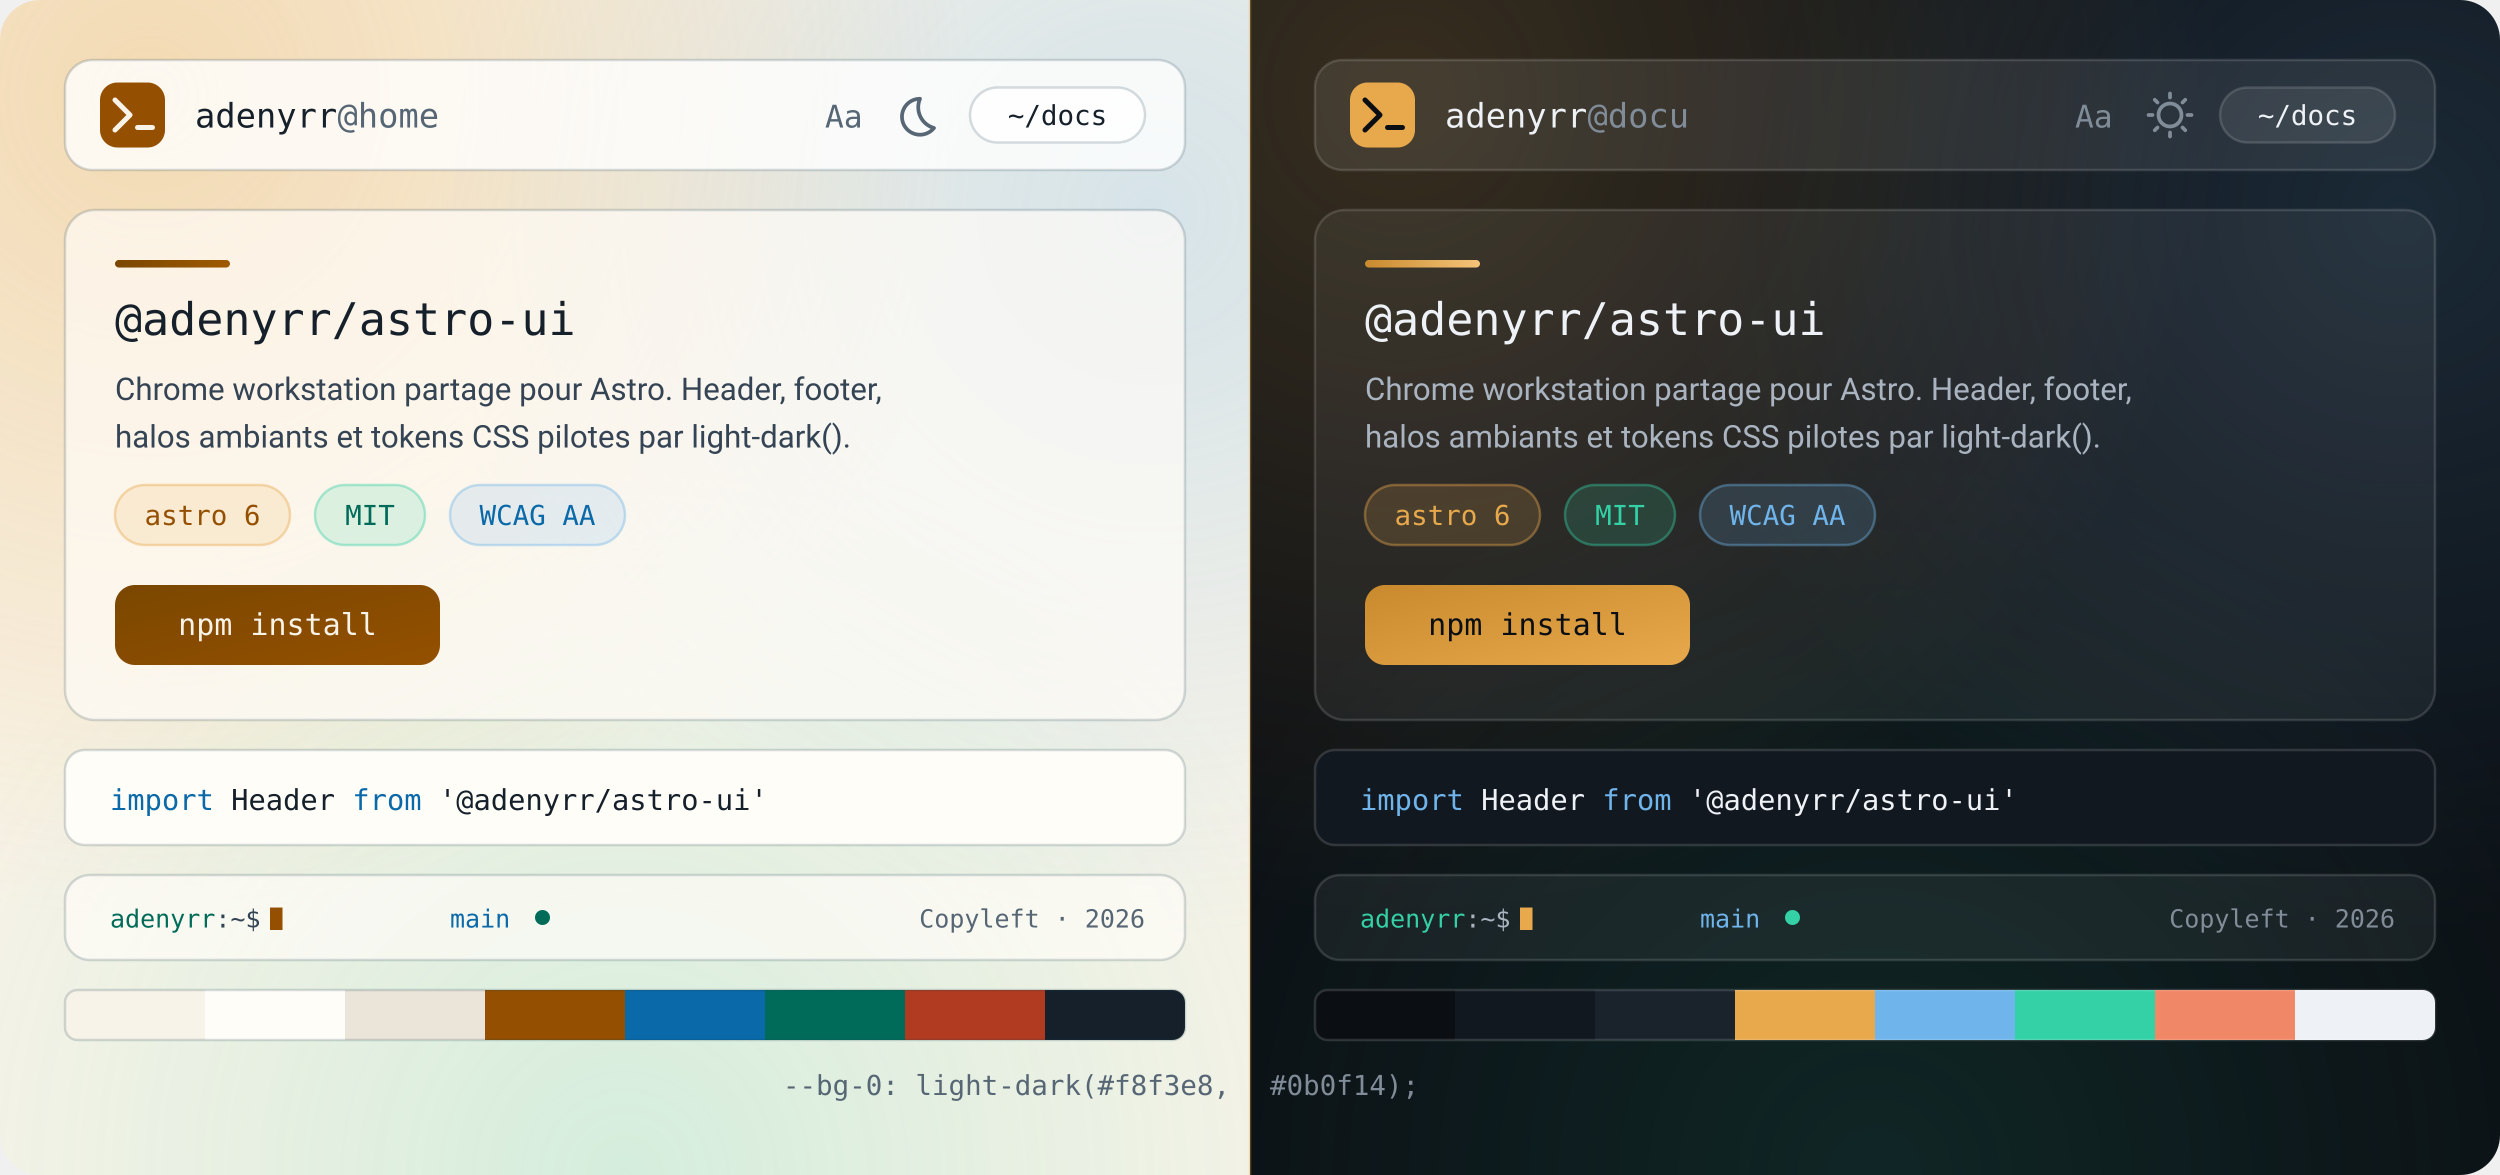
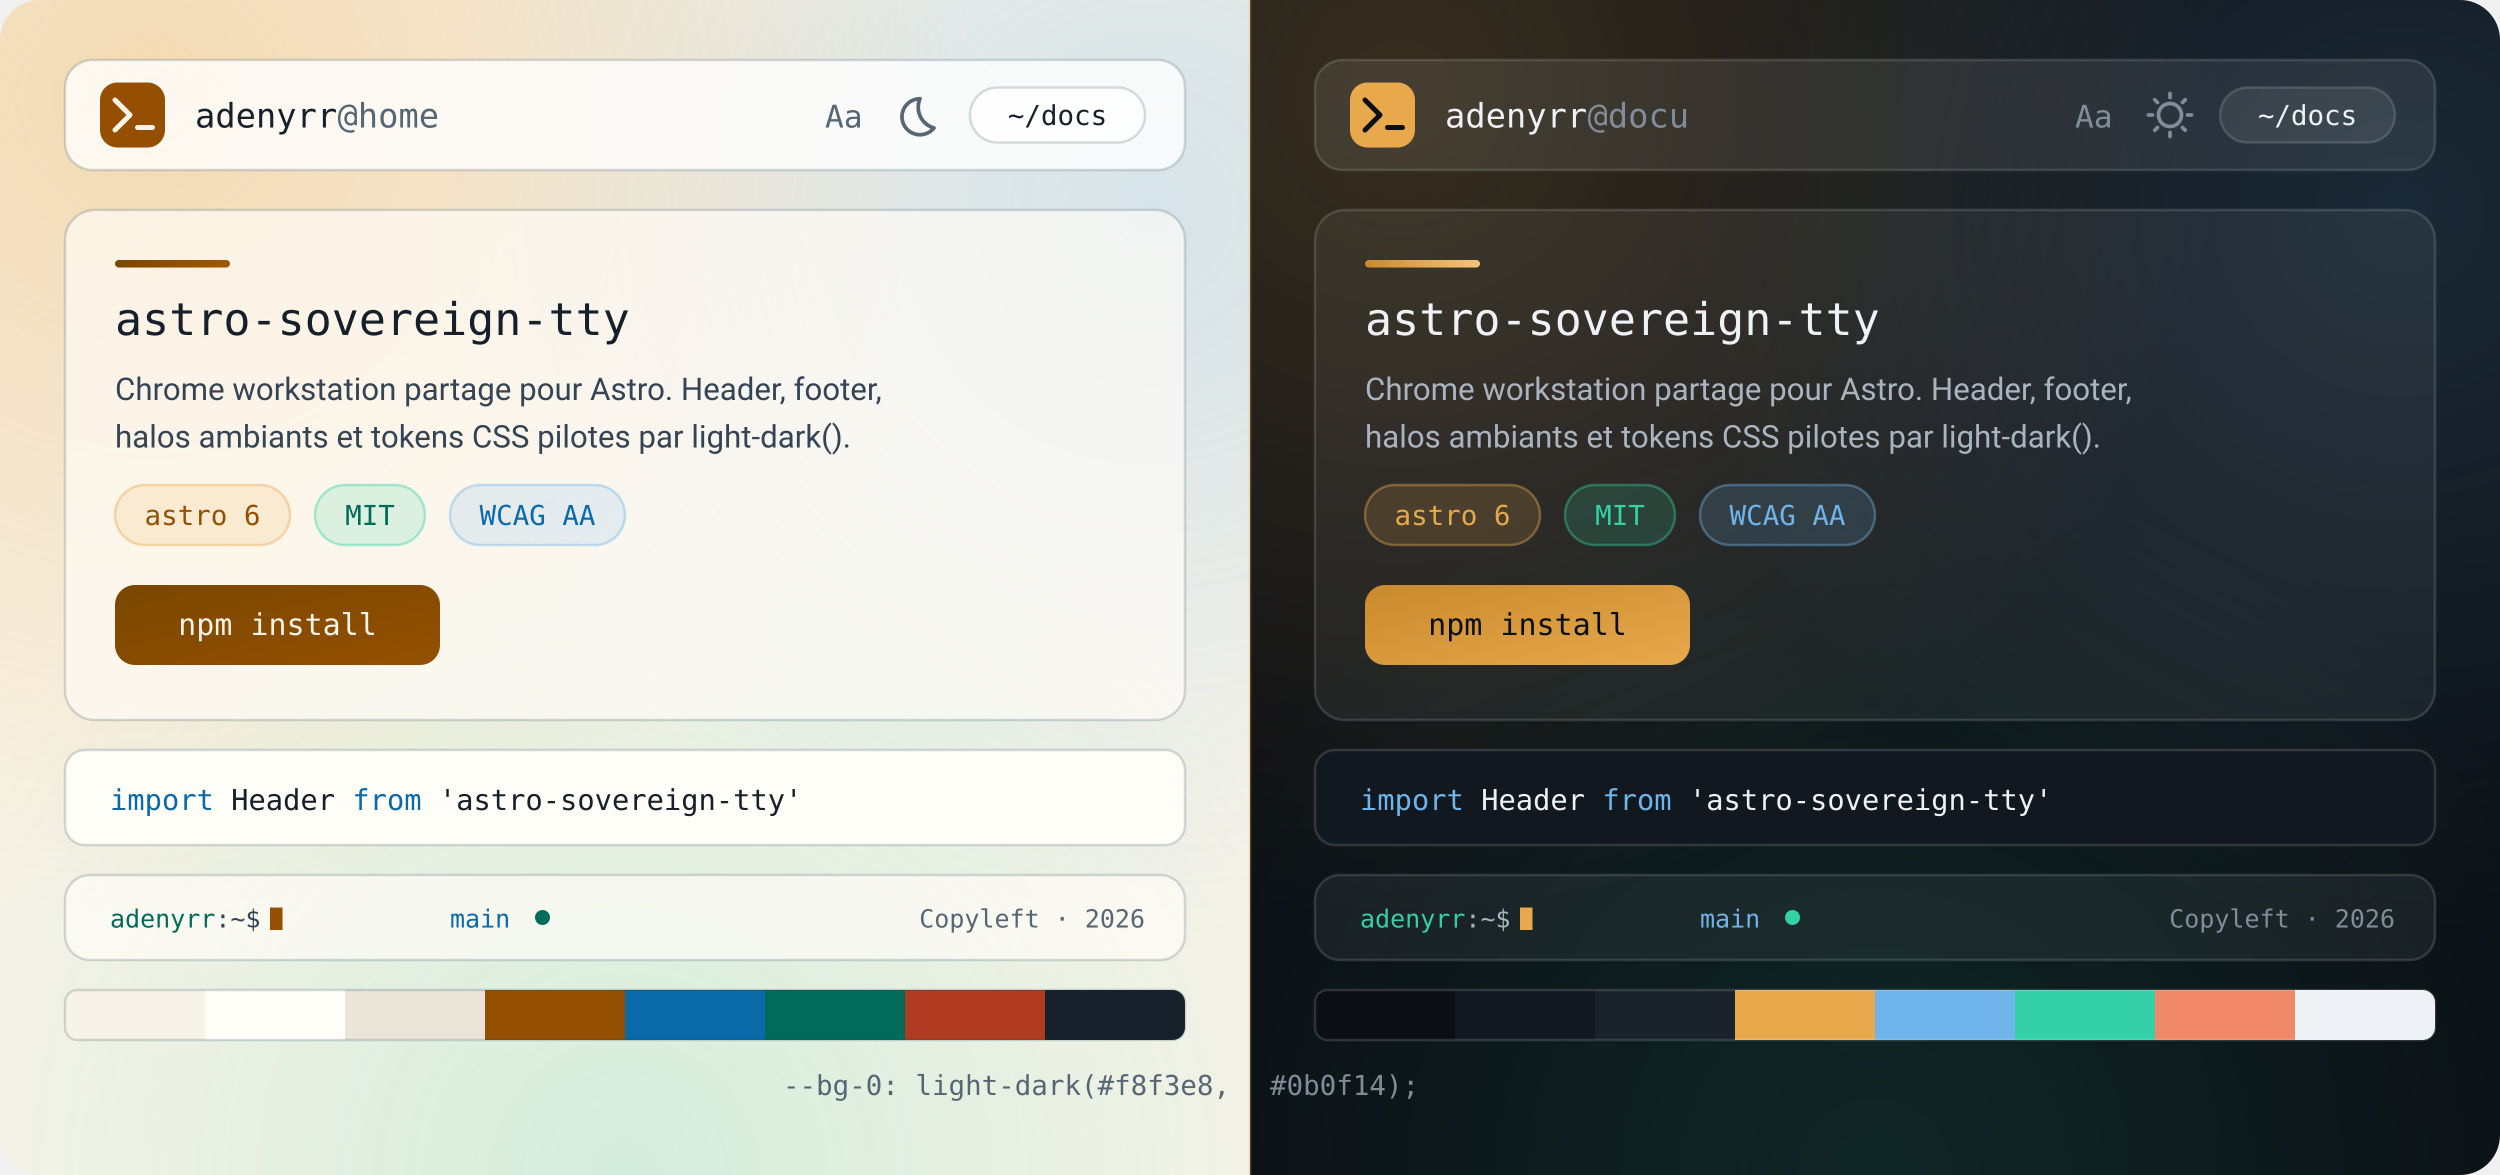
- <svg xmlns="http://www.w3.org/2000/svg" width="1000" height="470" viewBox="0 0 1000 470" role="img" aria-label="Apercu de @adenyrr/astro-ui : le meme chrome workstation rendu en theme clair a gauche et en theme sombre a droite.">
+ <svg xmlns="http://www.w3.org/2000/svg" width="1000" height="470" viewBox="0 0 1000 470" role="img" aria-label="Apercu de astro-sovereign-tty : le meme chrome workstation rendu en theme clair a gauche et en theme sombre a droite.">
  <defs>
    <clipPath id="round">
      <rect x="0" y="0" width="1000" height="470" rx="16" />
    </clipPath>
    <clipPath id="halfL">
      <rect x="0" y="0" width="500" height="470" />
    </clipPath>
    <clipPath id="halfD">
      <rect x="500" y="0" width="500" height="470" />
    </clipPath>
    <clipPath id="stripL">
      <rect x="26" y="396" width="448" height="20" rx="5" />
    </clipPath>
    <clipPath id="stripD">
      <rect x="526" y="396" width="448" height="20" rx="5" />
    </clipPath>
    <radialGradient id="lAmber" gradientUnits="userSpaceOnUse" cx="60" cy="38" r="330">
      <stop offset="0" stop-color="#e8a94c" stop-opacity=".34" />
      <stop offset="1" stop-color="#e8a94c" stop-opacity="0" />
    </radialGradient>
    <radialGradient id="lBlue" gradientUnits="userSpaceOnUse" cx="460" cy="85" r="290">
      <stop offset="0" stop-color="#6fb4ea" stop-opacity=".25" />
      <stop offset="1" stop-color="#6fb4ea" stop-opacity="0" />
    </radialGradient>
    <radialGradient id="lTeal" gradientUnits="userSpaceOnUse" cx="250" cy="470" r="300">
      <stop offset="0" stop-color="#34d1a6" stop-opacity=".18" />
      <stop offset="1" stop-color="#34d1a6" stop-opacity="0" />
    </radialGradient>
    <radialGradient id="dAmber" gradientUnits="userSpaceOnUse" cx="560" cy="38" r="330">
      <stop offset="0" stop-color="#e8a94c" stop-opacity=".20" />
      <stop offset="1" stop-color="#e8a94c" stop-opacity="0" />
    </radialGradient>
    <radialGradient id="dBlue" gradientUnits="userSpaceOnUse" cx="960" cy="85" r="290">
      <stop offset="0" stop-color="#6fb4ea" stop-opacity=".16" />
      <stop offset="1" stop-color="#6fb4ea" stop-opacity="0" />
    </radialGradient>
    <radialGradient id="dTeal" gradientUnits="userSpaceOnUse" cx="750" cy="470" r="300">
      <stop offset="0" stop-color="#34d1a6" stop-opacity=".12" />
      <stop offset="1" stop-color="#34d1a6" stop-opacity="0" />
    </radialGradient>
    <linearGradient id="lBtn" x1="0" y1="0" x2="1" y2="1">
      <stop offset="0" stop-color="#7a4700" />
      <stop offset="1" stop-color="#945000" />
    </linearGradient>
    <linearGradient id="dBtn" x1="0" y1="0" x2="1" y2="1">
      <stop offset="0" stop-color="#c98a2e" />
      <stop offset="1" stop-color="#e8a94c" />
    </linearGradient>
    <linearGradient id="lRule" x1="0" y1="0" x2="1" y2="0">
      <stop offset="0" stop-color="#7a4700" />
      <stop offset="1" stop-color="#9f5900" />
    </linearGradient>
    <linearGradient id="dRule" x1="0" y1="0" x2="1" y2="0">
      <stop offset="0" stop-color="#c98a2e" />
      <stop offset="1" stop-color="#f5c47a" />
    </linearGradient>
  </defs>
  <g clip-path="url(#round)">
    <g clip-path="url(#halfL)">
      <rect x="0" y="0" width="500" height="470" fill="#f8f3e8" />
      <circle cx="60" cy="38" r="330" fill="url(#lAmber)" />
      <circle cx="460" cy="85" r="290" fill="url(#lBlue)" />
      <circle cx="250" cy="470" r="300" fill="url(#lTeal)" />
      <rect x="26" y="24" width="448" height="44" rx="11" fill="#ffffff" fill-opacity=".792" stroke="#1d4052" stroke-opacity=".18" />
      <rect x="40" y="33" width="26" height="26" rx="7" fill="#945000" />
      <path d="M46 40 L52 46 L46 52" fill="none" stroke="#f8f3e8" stroke-width="2" stroke-linecap="round" stroke-linejoin="round" />
      <rect x="54" y="50" width="8" height="2" rx="1" fill="#f8f3e8" />
      <text x="78" y="51" font-family="ui-monospace,'SF Mono',Menlo,Consolas,monospace" font-size="13.5" fill="#15202b">adenyrr</text>
      <text x="135" y="51" font-family="ui-monospace,'SF Mono',Menlo,Consolas,monospace" font-size="13.5" fill="#566675">@home</text>
      <text x="330" y="51" font-family="ui-monospace,'SF Mono',Menlo,Consolas,monospace" font-size="12.5" fill="#566675">Aa</text>
      <path d="M368 39.5a7.2 7.2 0 1 0 5.6 11.7 8.6 8.6 0 0 1-5.6-11.7z" fill="none" stroke="#566675" stroke-width="1.5" stroke-linejoin="round" />
      <rect x="388" y="35" width="70" height="22" rx="11" fill="#ffffff" fill-opacity=".792" stroke="#1d4052" stroke-opacity=".18" />
      <text x="423" y="50" text-anchor="middle" font-family="ui-monospace,'SF Mono',Menlo,Consolas,monospace" font-size="11" fill="#15202b">~/docs</text>
      <rect x="26" y="84" width="448" height="204" rx="12" fill="#fffdf8" fill-opacity=".68" stroke="#1d4052" stroke-opacity=".18" />
      <rect x="46" y="104" width="46" height="3" rx="1.5" fill="url(#lRule)" />
-       <text x="46" y="134" font-family="ui-monospace,'SF Mono',Menlo,Consolas,monospace" font-size="18" fill="#15202b">@adenyrr/astro-ui</text>
+       <text x="46" y="134" font-family="ui-monospace,'SF Mono',Menlo,Consolas,monospace" font-size="18" fill="#15202b">astro-sovereign-tty</text>
      <text x="46" y="160" font-family="ui-sans-serif,-apple-system,'Segoe UI',Roboto,Helvetica,Arial,sans-serif" font-size="12.5" fill="#344454">Chrome workstation partage pour Astro. Header, footer,</text>
      <text x="46" y="179" font-family="ui-sans-serif,-apple-system,'Segoe UI',Roboto,Helvetica,Arial,sans-serif" font-size="12.5" fill="#344454">halos ambiants et tokens CSS pilotes par light-dark().</text>
      <rect x="46" y="194" width="70" height="24" rx="12" fill="#e8a94c" fill-opacity=".16" stroke="#e8a94c" stroke-opacity=".40" />
      <text x="81" y="210" text-anchor="middle" font-family="ui-monospace,'SF Mono',Menlo,Consolas,monospace" font-size="11" fill="#945000">astro 6</text>
      <rect x="126" y="194" width="44" height="24" rx="12" fill="#34d1a6" fill-opacity=".16" stroke="#34d1a6" stroke-opacity=".40" />
      <text x="148" y="210" text-anchor="middle" font-family="ui-monospace,'SF Mono',Menlo,Consolas,monospace" font-size="11" fill="#006b59">MIT</text>
      <rect x="180" y="194" width="70" height="24" rx="12" fill="#6fb4ea" fill-opacity=".16" stroke="#6fb4ea" stroke-opacity=".40" />
      <text x="215" y="210" text-anchor="middle" font-family="ui-monospace,'SF Mono',Menlo,Consolas,monospace" font-size="11" fill="#0969a9">WCAG AA</text>
      <rect x="46" y="234" width="130" height="32" rx="8" fill="url(#lBtn)" />
      <text x="111" y="254" text-anchor="middle" font-family="ui-monospace,'SF Mono',Menlo,Consolas,monospace" font-size="12" fill="#f8f3e8">npm install</text>
      <rect x="26" y="300" width="448" height="38" rx="8" fill="#fffdf8" stroke="#1d4052" stroke-opacity=".18" />
      <text x="44" y="324" font-family="ui-monospace,'SF Mono',Menlo,Consolas,monospace" font-size="11.5" fill="#15202b">
-         <tspan fill="#0969a9">import</tspan> Header <tspan fill="#0969a9">from</tspan> '@adenyrr/astro-ui'</text>
+         <tspan fill="#0969a9">import</tspan> Header <tspan fill="#0969a9">from</tspan> 'astro-sovereign-tty'</text>
      <rect x="26" y="350" width="448" height="34" rx="10" fill="#fffdf8" fill-opacity=".68" stroke="#1d4052" stroke-opacity=".18" />
      <text x="44" y="371" font-family="ui-monospace,'SF Mono',Menlo,Consolas,monospace" font-size="10" fill="#344454">
        <tspan fill="#006b59">adenyrr</tspan>:~$</text>
      <rect x="108" y="363" width="5" height="9" fill="#945000" />
      <text x="180" y="371" font-family="ui-monospace,'SF Mono',Menlo,Consolas,monospace" font-size="10" fill="#0969a9">main</text>
      <circle cx="217" cy="367" r="3" fill="#006b59" />
      <text x="458" y="371" text-anchor="end" font-family="ui-monospace,'SF Mono',Menlo,Consolas,monospace" font-size="10" fill="#566675">Copyleft · 2026</text>
      <g clip-path="url(#stripL)">
        <rect x="26" y="396" width="56" height="20" fill="#f8f3e8" />
        <rect x="82" y="396" width="56" height="20" fill="#fffdf8" />
        <rect x="138" y="396" width="56" height="20" fill="#ebe5d9" />
        <rect x="194" y="396" width="56" height="20" fill="#945000" />
        <rect x="250" y="396" width="56" height="20" fill="#0969a9" />
        <rect x="306" y="396" width="56" height="20" fill="#006b59" />
        <rect x="362" y="396" width="56" height="20" fill="#b03b20" />
        <rect x="418" y="396" width="56" height="20" fill="#15202b" />
      </g>
      <rect x="26" y="396" width="448" height="20" rx="5" fill="none" stroke="#1d4052" stroke-opacity=".18" />
      <text x="492" y="438" text-anchor="end" font-family="ui-monospace,'SF Mono',Menlo,Consolas,monospace" font-size="11" fill="#566675">--bg-0: light-dark(#f8f3e8,</text>
    </g>
    <g clip-path="url(#halfD)">
      <rect x="500" y="0" width="500" height="470" fill="#0b0f14" />
      <circle cx="560" cy="38" r="330" fill="url(#dAmber)" />
      <circle cx="960" cy="85" r="290" fill="url(#dBlue)" />
      <circle cx="750" cy="470" r="300" fill="url(#dTeal)" />
      <rect x="526" y="24" width="448" height="44" rx="11" fill="#ffffff" fill-opacity=".081" stroke="#ffffff" stroke-opacity=".14" />
      <rect x="540" y="33" width="26" height="26" rx="7" fill="#e8a94c" />
      <path d="M546 40 L552 46 L546 52" fill="none" stroke="#0b0f14" stroke-width="2" stroke-linecap="round" stroke-linejoin="round" />
      <rect x="554" y="50" width="8" height="2" rx="1" fill="#0b0f14" />
      <text x="578" y="51" font-family="ui-monospace,'SF Mono',Menlo,Consolas,monospace" font-size="13.5" fill="#eef2f6">adenyrr</text>
      <text x="635" y="51" font-family="ui-monospace,'SF Mono',Menlo,Consolas,monospace" font-size="13.5" fill="#818c99">@docu</text>
      <text x="830" y="51" font-family="ui-monospace,'SF Mono',Menlo,Consolas,monospace" font-size="12.5" fill="#818c99">Aa</text>
      <circle cx="868" cy="46" r="4.6" fill="none" stroke="#818c99" stroke-width="1.5" />
      <g stroke="#818c99" stroke-width="1.5" stroke-linecap="round">
        <path d="M868 37.4v1.6M868 53v1.6M859.4 46h1.6M875 46h1.6M861.9 39.9l1.1 1.1M873 51l1.1 1.1M874.1 39.9l-1.1 1.1M863 51l-1.1 1.1" />
      </g>
      <rect x="888" y="35" width="70" height="22" rx="11" fill="#ffffff" fill-opacity=".081" stroke="#ffffff" stroke-opacity=".14" />
      <text x="923" y="50" text-anchor="middle" font-family="ui-monospace,'SF Mono',Menlo,Consolas,monospace" font-size="11" fill="#eef2f6">~/docs</text>
      <rect x="526" y="84" width="448" height="204" rx="12" fill="#ffffff" fill-opacity=".055" stroke="#ffffff" stroke-opacity=".14" />
      <rect x="546" y="104" width="46" height="3" rx="1.5" fill="url(#dRule)" />
-       <text x="546" y="134" font-family="ui-monospace,'SF Mono',Menlo,Consolas,monospace" font-size="18" fill="#eef2f6">@adenyrr/astro-ui</text>
+       <text x="546" y="134" font-family="ui-monospace,'SF Mono',Menlo,Consolas,monospace" font-size="18" fill="#eef2f6">astro-sovereign-tty</text>
      <text x="546" y="160" font-family="ui-sans-serif,-apple-system,'Segoe UI',Roboto,Helvetica,Arial,sans-serif" font-size="12.5" fill="#a9b4c0">Chrome workstation partage pour Astro. Header, footer,</text>
      <text x="546" y="179" font-family="ui-sans-serif,-apple-system,'Segoe UI',Roboto,Helvetica,Arial,sans-serif" font-size="12.5" fill="#a9b4c0">halos ambiants et tokens CSS pilotes par light-dark().</text>
      <rect x="546" y="194" width="70" height="24" rx="12" fill="#e8a94c" fill-opacity=".16" stroke="#e8a94c" stroke-opacity=".40" />
      <text x="581" y="210" text-anchor="middle" font-family="ui-monospace,'SF Mono',Menlo,Consolas,monospace" font-size="11" fill="#e8a94c">astro 6</text>
      <rect x="626" y="194" width="44" height="24" rx="12" fill="#34d1a6" fill-opacity=".16" stroke="#34d1a6" stroke-opacity=".40" />
      <text x="648" y="210" text-anchor="middle" font-family="ui-monospace,'SF Mono',Menlo,Consolas,monospace" font-size="11" fill="#34d1a6">MIT</text>
      <rect x="680" y="194" width="70" height="24" rx="12" fill="#6fb4ea" fill-opacity=".16" stroke="#6fb4ea" stroke-opacity=".40" />
      <text x="715" y="210" text-anchor="middle" font-family="ui-monospace,'SF Mono',Menlo,Consolas,monospace" font-size="11" fill="#6fb4ea">WCAG AA</text>
      <rect x="546" y="234" width="130" height="32" rx="8" fill="url(#dBtn)" />
      <text x="611" y="254" text-anchor="middle" font-family="ui-monospace,'SF Mono',Menlo,Consolas,monospace" font-size="12" fill="#0b0f14">npm install</text>
      <rect x="526" y="300" width="448" height="38" rx="8" fill="#121820" stroke="#ffffff" stroke-opacity=".14" />
      <text x="544" y="324" font-family="ui-monospace,'SF Mono',Menlo,Consolas,monospace" font-size="11.5" fill="#eef2f6">
-         <tspan fill="#6fb4ea">import</tspan> Header <tspan fill="#6fb4ea">from</tspan> '@adenyrr/astro-ui'</text>
+         <tspan fill="#6fb4ea">import</tspan> Header <tspan fill="#6fb4ea">from</tspan> 'astro-sovereign-tty'</text>
      <rect x="526" y="350" width="448" height="34" rx="10" fill="#ffffff" fill-opacity=".055" stroke="#ffffff" stroke-opacity=".14" />
      <text x="544" y="371" font-family="ui-monospace,'SF Mono',Menlo,Consolas,monospace" font-size="10" fill="#a9b4c0">
        <tspan fill="#34d1a6">adenyrr</tspan>:~$</text>
      <rect x="608" y="363" width="5" height="9" fill="#e8a94c" />
      <text x="680" y="371" font-family="ui-monospace,'SF Mono',Menlo,Consolas,monospace" font-size="10" fill="#6fb4ea">main</text>
      <circle cx="717" cy="367" r="3" fill="#34d1a6" />
      <text x="958" y="371" text-anchor="end" font-family="ui-monospace,'SF Mono',Menlo,Consolas,monospace" font-size="10" fill="#818c99">Copyleft · 2026</text>
      <g clip-path="url(#stripD)">
        <rect x="526" y="396" width="56" height="20" fill="#0b0f14" />
        <rect x="582" y="396" width="56" height="20" fill="#121820" />
        <rect x="638" y="396" width="56" height="20" fill="#1a222c" />
        <rect x="694" y="396" width="56" height="20" fill="#e8a94c" />
        <rect x="750" y="396" width="56" height="20" fill="#6fb4ea" />
        <rect x="806" y="396" width="56" height="20" fill="#34d1a6" />
        <rect x="862" y="396" width="56" height="20" fill="#f08767" />
        <rect x="918" y="396" width="56" height="20" fill="#eef2f6" />
      </g>
      <rect x="526" y="396" width="448" height="20" rx="5" fill="none" stroke="#ffffff" stroke-opacity=".14" />
      <text x="508" y="438" font-family="ui-monospace,'SF Mono',Menlo,Consolas,monospace" font-size="11" fill="#818c99">#0b0f14);</text>
    </g>
    <line x1="500" y1="0" x2="500" y2="470" stroke="#e8a94c" stroke-opacity=".32" stroke-width="1" />
  </g>
</svg>
